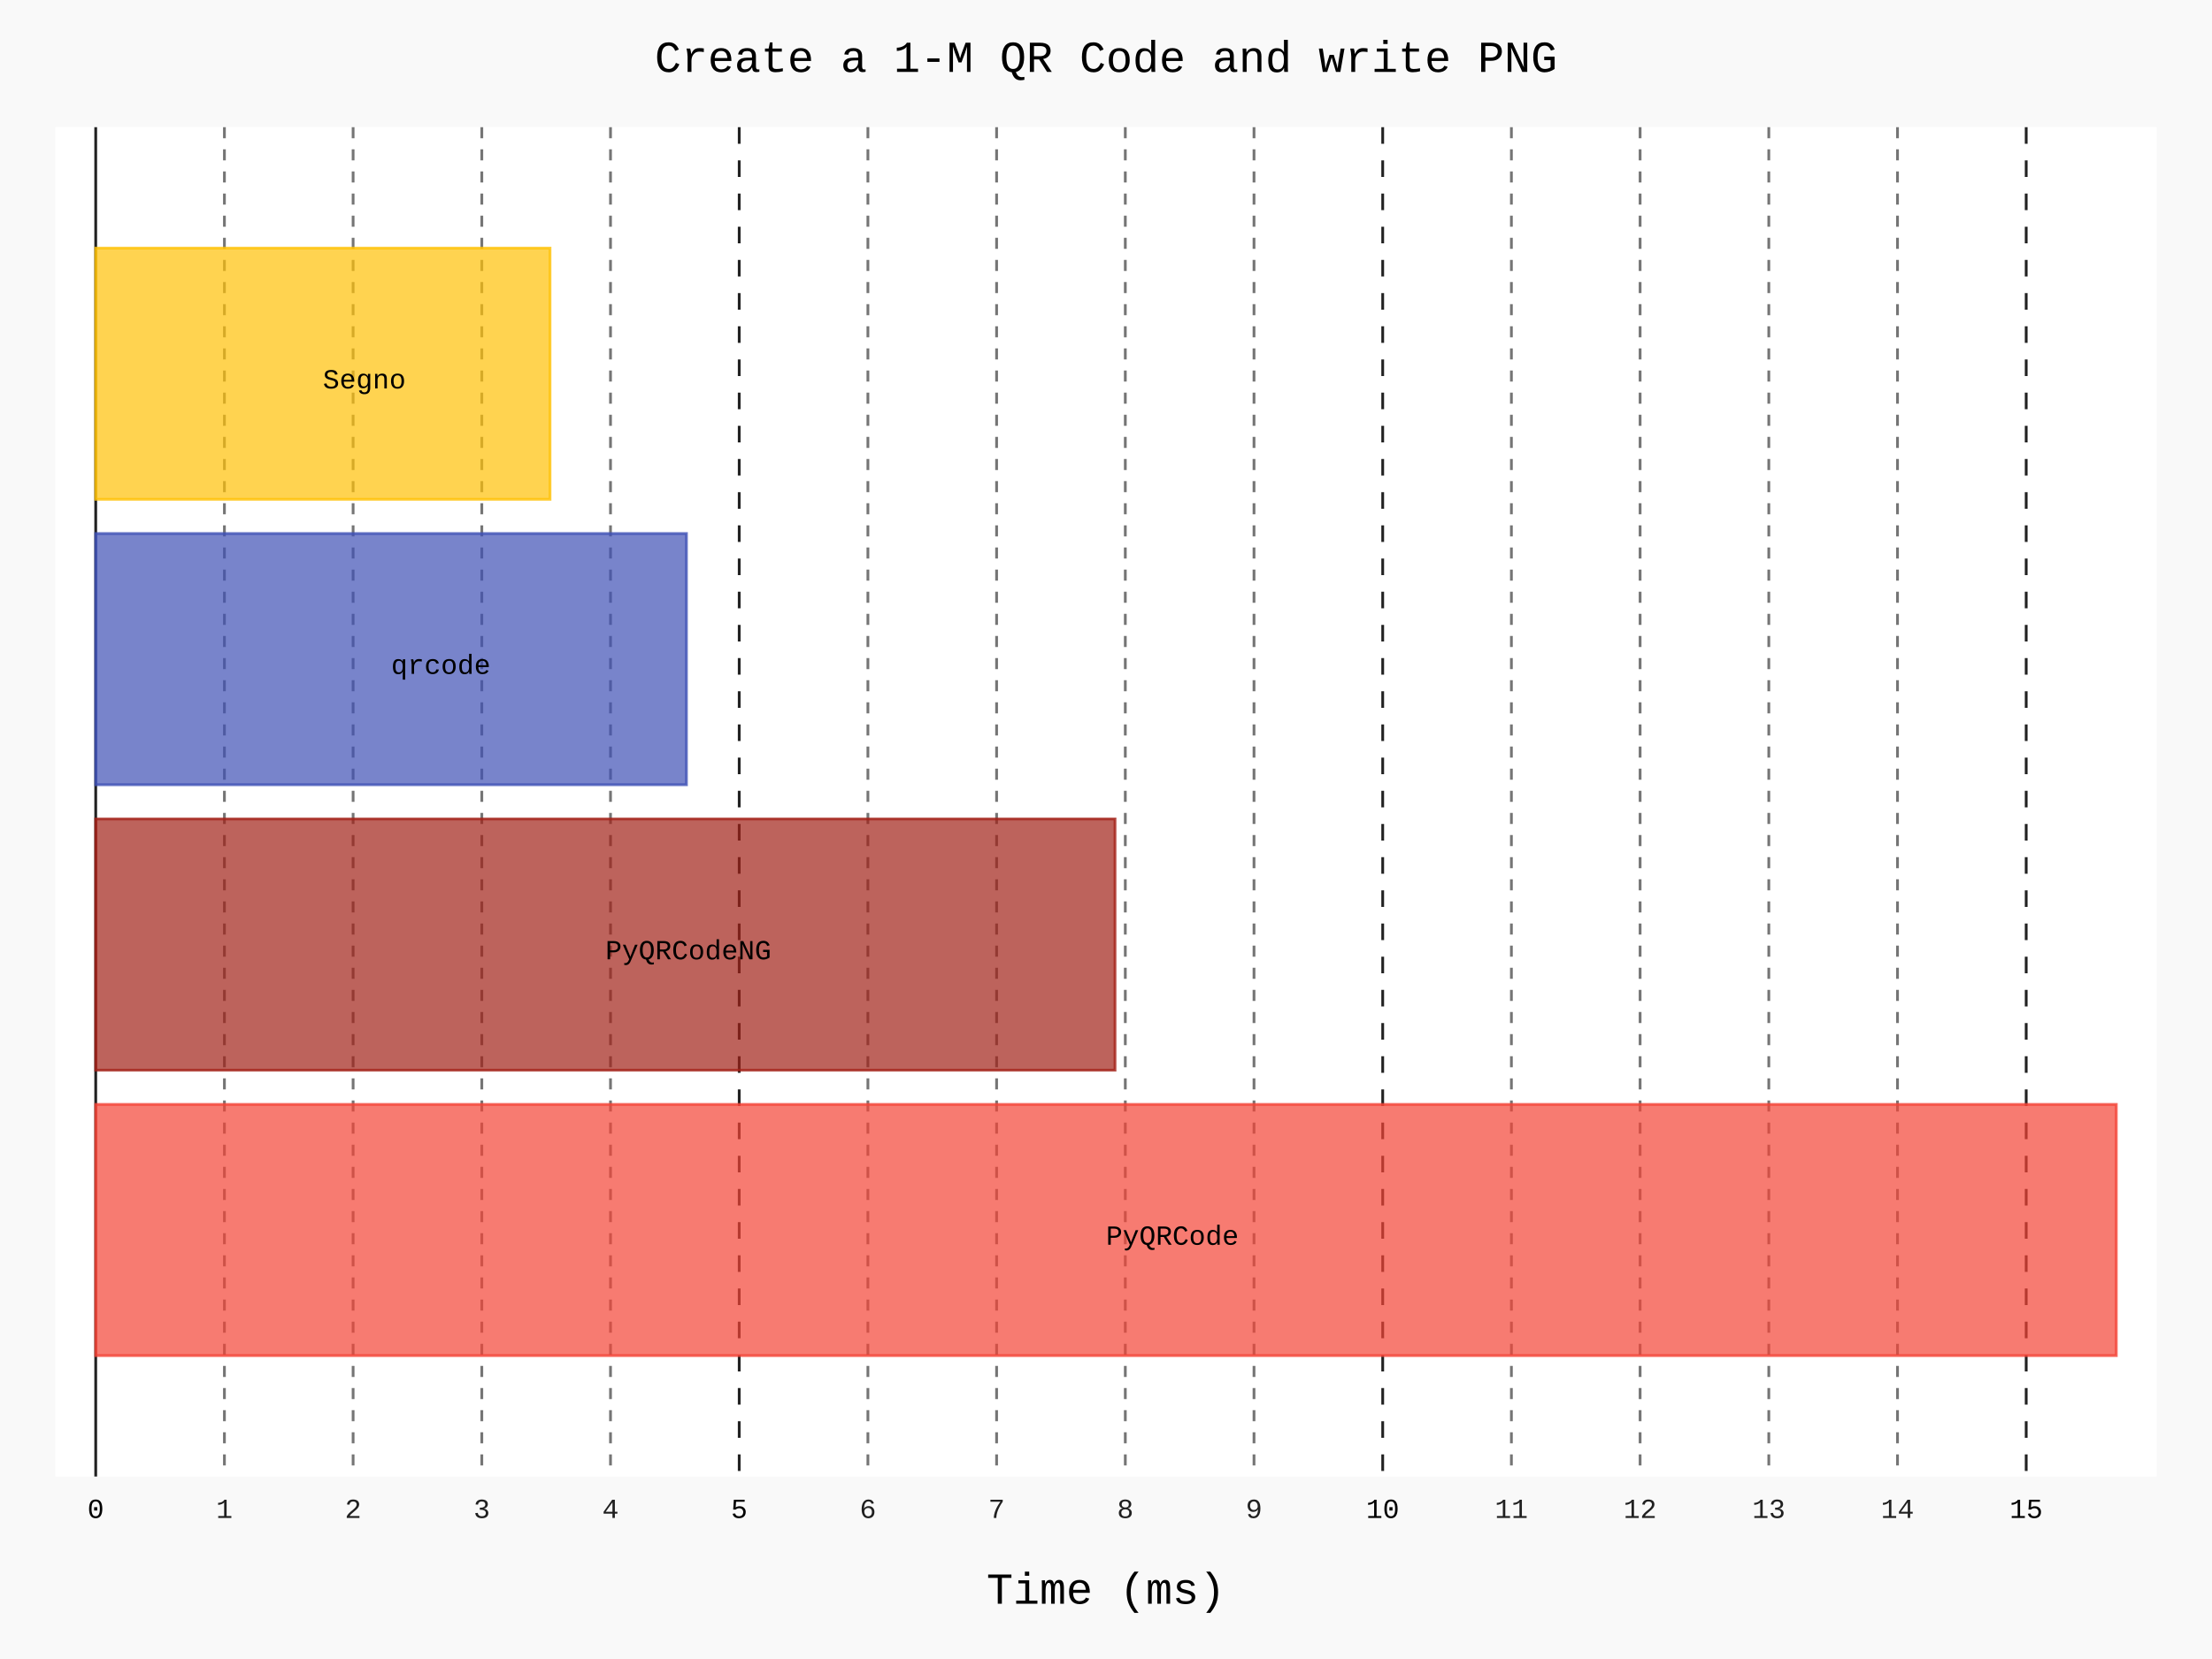
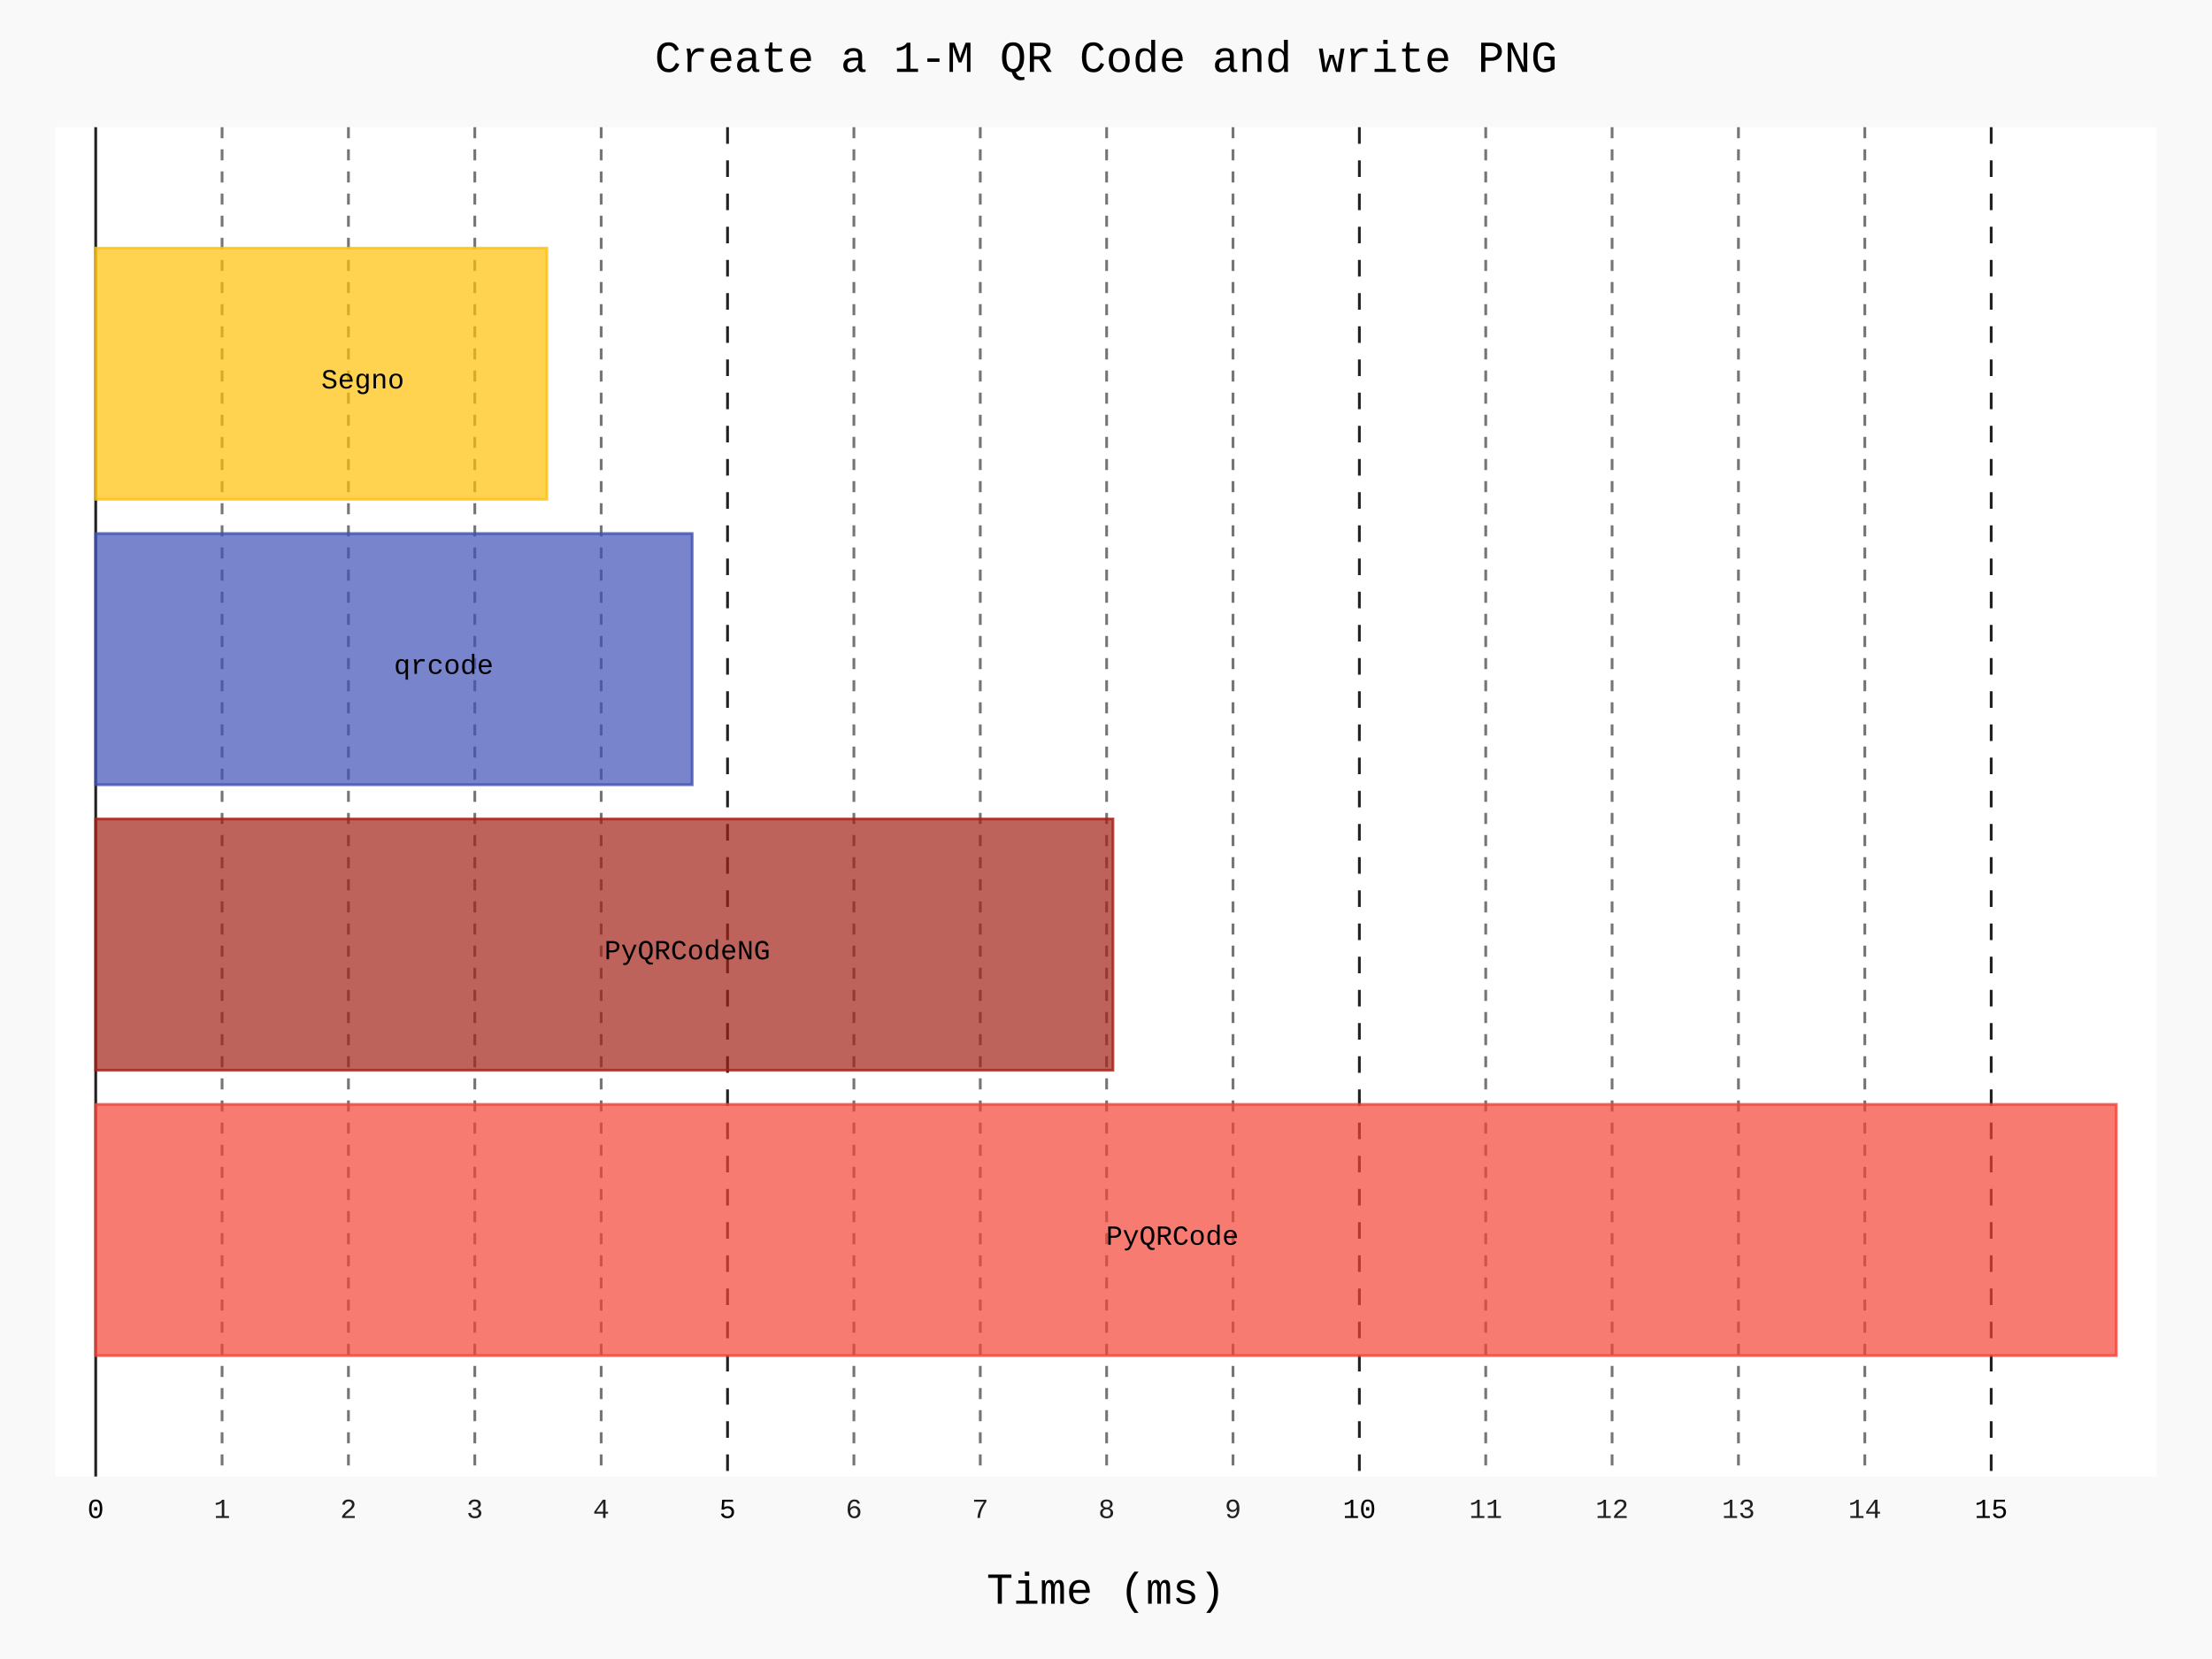
- <svg xmlns="http://www.w3.org/2000/svg" class="pygal-chart" id="chart-c45a442a-f1ae-40aa-8b63-15be644b5cbe" viewBox="0 0 800 600">
+ <svg xmlns="http://www.w3.org/2000/svg" class="pygal-chart" id="chart-6c0a23c7-9cc4-44be-9e7b-d60ea3386502" viewBox="0 0 800 600">
  <defs>
-     <style type="text/css">#chart-c45a442a-f1ae-40aa-8b63-15be644b5cbe{-webkit-user-select:none;-webkit-font-smoothing:antialiased;font-family:Consolas,"Liberation Mono",Menlo,Courier,monospace}#chart-c45a442a-f1ae-40aa-8b63-15be644b5cbe .title{font-family:Consolas,"Liberation Mono",Menlo,Courier,monospace;font-size:16px}#chart-c45a442a-f1ae-40aa-8b63-15be644b5cbe .legends .legend text{font-family:Consolas,"Liberation Mono",Menlo,Courier,monospace;font-size:14px}#chart-c45a442a-f1ae-40aa-8b63-15be644b5cbe .axis text{font-family:Consolas,"Liberation Mono",Menlo,Courier,monospace;font-size:10px}#chart-c45a442a-f1ae-40aa-8b63-15be644b5cbe .axis text.major{font-family:Consolas,"Liberation Mono",Menlo,Courier,monospace;font-size:10px}#chart-c45a442a-f1ae-40aa-8b63-15be644b5cbe .text-overlay text.value{font-family:Consolas,"Liberation Mono",Menlo,Courier,monospace;font-size:16px}#chart-c45a442a-f1ae-40aa-8b63-15be644b5cbe .text-overlay text.label{font-family:Consolas,"Liberation Mono",Menlo,Courier,monospace;font-size:10px}#chart-c45a442a-f1ae-40aa-8b63-15be644b5cbe .tooltip{font-family:Consolas,"Liberation Mono",Menlo,Courier,monospace;font-size:14px}#chart-c45a442a-f1ae-40aa-8b63-15be644b5cbe text.no_data{font-family:Consolas,"Liberation Mono",Menlo,Courier,monospace;font-size:64px}
- #chart-c45a442a-f1ae-40aa-8b63-15be644b5cbe{background-color:rgba(249,249,249,1)}#chart-c45a442a-f1ae-40aa-8b63-15be644b5cbe path,#chart-c45a442a-f1ae-40aa-8b63-15be644b5cbe line,#chart-c45a442a-f1ae-40aa-8b63-15be644b5cbe rect,#chart-c45a442a-f1ae-40aa-8b63-15be644b5cbe circle{-webkit-transition:150ms;-moz-transition:150ms;transition:150ms}#chart-c45a442a-f1ae-40aa-8b63-15be644b5cbe .graph &gt; .background{fill:rgba(249,249,249,1)}#chart-c45a442a-f1ae-40aa-8b63-15be644b5cbe .plot &gt; .background{fill:rgba(255,255,255,1)}#chart-c45a442a-f1ae-40aa-8b63-15be644b5cbe .graph{fill:rgba(0,0,0,.87)}#chart-c45a442a-f1ae-40aa-8b63-15be644b5cbe text.no_data{fill:rgba(0,0,0,1)}#chart-c45a442a-f1ae-40aa-8b63-15be644b5cbe .title{fill:rgba(0,0,0,1)}#chart-c45a442a-f1ae-40aa-8b63-15be644b5cbe .legends .legend text{fill:rgba(0,0,0,.87)}#chart-c45a442a-f1ae-40aa-8b63-15be644b5cbe .legends .legend:hover text{fill:rgba(0,0,0,1)}#chart-c45a442a-f1ae-40aa-8b63-15be644b5cbe .axis .line{stroke:rgba(0,0,0,1)}#chart-c45a442a-f1ae-40aa-8b63-15be644b5cbe .axis .guide.line{stroke:rgba(0,0,0,.54)}#chart-c45a442a-f1ae-40aa-8b63-15be644b5cbe .axis .major.line{stroke:rgba(0,0,0,.87)}#chart-c45a442a-f1ae-40aa-8b63-15be644b5cbe .axis text.major{fill:rgba(0,0,0,1)}#chart-c45a442a-f1ae-40aa-8b63-15be644b5cbe .axis.y .guides:hover .guide.line,#chart-c45a442a-f1ae-40aa-8b63-15be644b5cbe .line-graph .axis.x .guides:hover .guide.line,#chart-c45a442a-f1ae-40aa-8b63-15be644b5cbe .stackedline-graph .axis.x .guides:hover .guide.line,#chart-c45a442a-f1ae-40aa-8b63-15be644b5cbe .xy-graph .axis.x .guides:hover .guide.line{stroke:rgba(0,0,0,1)}#chart-c45a442a-f1ae-40aa-8b63-15be644b5cbe .axis .guides:hover text{fill:rgba(0,0,0,1)}#chart-c45a442a-f1ae-40aa-8b63-15be644b5cbe .reactive{fill-opacity:.7;stroke-opacity:.8}#chart-c45a442a-f1ae-40aa-8b63-15be644b5cbe .ci{stroke:rgba(0,0,0,.87)}#chart-c45a442a-f1ae-40aa-8b63-15be644b5cbe .reactive.active,#chart-c45a442a-f1ae-40aa-8b63-15be644b5cbe .active .reactive{fill-opacity:.8;stroke-opacity:.9;stroke-width:4}#chart-c45a442a-f1ae-40aa-8b63-15be644b5cbe .ci .reactive.active{stroke-width:1.5}#chart-c45a442a-f1ae-40aa-8b63-15be644b5cbe .series text{fill:rgba(0,0,0,1)}#chart-c45a442a-f1ae-40aa-8b63-15be644b5cbe .tooltip rect{fill:rgba(255,255,255,1);stroke:rgba(0,0,0,1);-webkit-transition:opacity 150ms;-moz-transition:opacity 150ms;transition:opacity 150ms}#chart-c45a442a-f1ae-40aa-8b63-15be644b5cbe .tooltip .label{fill:rgba(0,0,0,.87)}#chart-c45a442a-f1ae-40aa-8b63-15be644b5cbe .tooltip .label{fill:rgba(0,0,0,.87)}#chart-c45a442a-f1ae-40aa-8b63-15be644b5cbe .tooltip .legend{font-size:.8em;fill:rgba(0,0,0,.54)}#chart-c45a442a-f1ae-40aa-8b63-15be644b5cbe .tooltip .x_label{font-size:.6em;fill:rgba(0,0,0,1)}#chart-c45a442a-f1ae-40aa-8b63-15be644b5cbe .tooltip .xlink{font-size:.5em;text-decoration:underline}#chart-c45a442a-f1ae-40aa-8b63-15be644b5cbe .tooltip .value{font-size:1.5em}#chart-c45a442a-f1ae-40aa-8b63-15be644b5cbe .bound{font-size:.5em}#chart-c45a442a-f1ae-40aa-8b63-15be644b5cbe .max-value{font-size:.75em;fill:rgba(0,0,0,.54)}#chart-c45a442a-f1ae-40aa-8b63-15be644b5cbe .map-element{fill:rgba(255,255,255,1);stroke:rgba(0,0,0,.54) !important}#chart-c45a442a-f1ae-40aa-8b63-15be644b5cbe .map-element .reactive{fill-opacity:inherit;stroke-opacity:inherit}#chart-c45a442a-f1ae-40aa-8b63-15be644b5cbe .color-0,#chart-c45a442a-f1ae-40aa-8b63-15be644b5cbe .color-0 a:visited{stroke:#F44336;fill:#F44336}#chart-c45a442a-f1ae-40aa-8b63-15be644b5cbe .color-1,#chart-c45a442a-f1ae-40aa-8b63-15be644b5cbe .color-1 a:visited{stroke:#3F51B5;fill:#3F51B5}#chart-c45a442a-f1ae-40aa-8b63-15be644b5cbe .color-2,#chart-c45a442a-f1ae-40aa-8b63-15be644b5cbe .color-2 a:visited{stroke:#009688;fill:#009688}#chart-c45a442a-f1ae-40aa-8b63-15be644b5cbe .color-3,#chart-c45a442a-f1ae-40aa-8b63-15be644b5cbe .color-3 a:visited{stroke:#FFC107;fill:#FFC107}#chart-c45a442a-f1ae-40aa-8b63-15be644b5cbe .text-overlay .color-0 text{fill:black}#chart-c45a442a-f1ae-40aa-8b63-15be644b5cbe .text-overlay .color-1 text{fill:black}#chart-c45a442a-f1ae-40aa-8b63-15be644b5cbe .text-overlay .color-2 text{fill:black}#chart-c45a442a-f1ae-40aa-8b63-15be644b5cbe .text-overlay .color-3 text{fill:black}
- #chart-c45a442a-f1ae-40aa-8b63-15be644b5cbe text.no_data{text-anchor:middle}#chart-c45a442a-f1ae-40aa-8b63-15be644b5cbe .guide.line{fill:none}#chart-c45a442a-f1ae-40aa-8b63-15be644b5cbe .centered{text-anchor:middle}#chart-c45a442a-f1ae-40aa-8b63-15be644b5cbe .title{text-anchor:middle}#chart-c45a442a-f1ae-40aa-8b63-15be644b5cbe .legends .legend text{fill-opacity:1}#chart-c45a442a-f1ae-40aa-8b63-15be644b5cbe .axis.x text{text-anchor:middle}#chart-c45a442a-f1ae-40aa-8b63-15be644b5cbe .axis.x:not(.web) text[transform]{text-anchor:start}#chart-c45a442a-f1ae-40aa-8b63-15be644b5cbe .axis.x:not(.web) text[transform].backwards{text-anchor:end}#chart-c45a442a-f1ae-40aa-8b63-15be644b5cbe .axis.y text{text-anchor:end}#chart-c45a442a-f1ae-40aa-8b63-15be644b5cbe .axis.y text[transform].backwards{text-anchor:start}#chart-c45a442a-f1ae-40aa-8b63-15be644b5cbe .axis.y2 text{text-anchor:start}#chart-c45a442a-f1ae-40aa-8b63-15be644b5cbe .axis.y2 text[transform].backwards{text-anchor:end}#chart-c45a442a-f1ae-40aa-8b63-15be644b5cbe .axis .guide.line{stroke-dasharray:4,4}#chart-c45a442a-f1ae-40aa-8b63-15be644b5cbe .axis .major.guide.line{stroke-dasharray:6,6}#chart-c45a442a-f1ae-40aa-8b63-15be644b5cbe .horizontal .axis.y .guide.line,#chart-c45a442a-f1ae-40aa-8b63-15be644b5cbe .horizontal .axis.y2 .guide.line,#chart-c45a442a-f1ae-40aa-8b63-15be644b5cbe .vertical .axis.x .guide.line{opacity:0}#chart-c45a442a-f1ae-40aa-8b63-15be644b5cbe .horizontal .axis.always_show .guide.line,#chart-c45a442a-f1ae-40aa-8b63-15be644b5cbe .vertical .axis.always_show .guide.line{opacity:1 !important}#chart-c45a442a-f1ae-40aa-8b63-15be644b5cbe .axis.y .guides:hover .guide.line,#chart-c45a442a-f1ae-40aa-8b63-15be644b5cbe .axis.y2 .guides:hover .guide.line,#chart-c45a442a-f1ae-40aa-8b63-15be644b5cbe .axis.x .guides:hover .guide.line{opacity:1}#chart-c45a442a-f1ae-40aa-8b63-15be644b5cbe .axis .guides:hover text{opacity:1}#chart-c45a442a-f1ae-40aa-8b63-15be644b5cbe .nofill{fill:none}#chart-c45a442a-f1ae-40aa-8b63-15be644b5cbe .subtle-fill{fill-opacity:.2}#chart-c45a442a-f1ae-40aa-8b63-15be644b5cbe .dot{stroke-width:1px;fill-opacity:1}#chart-c45a442a-f1ae-40aa-8b63-15be644b5cbe .dot.active{stroke-width:5px}#chart-c45a442a-f1ae-40aa-8b63-15be644b5cbe .dot.negative{fill:transparent}#chart-c45a442a-f1ae-40aa-8b63-15be644b5cbe text,#chart-c45a442a-f1ae-40aa-8b63-15be644b5cbe tspan{stroke:none !important}#chart-c45a442a-f1ae-40aa-8b63-15be644b5cbe .series text.active{opacity:1}#chart-c45a442a-f1ae-40aa-8b63-15be644b5cbe .tooltip rect{fill-opacity:.95;stroke-width:.5}#chart-c45a442a-f1ae-40aa-8b63-15be644b5cbe .tooltip text{fill-opacity:1}#chart-c45a442a-f1ae-40aa-8b63-15be644b5cbe .showable{visibility:hidden}#chart-c45a442a-f1ae-40aa-8b63-15be644b5cbe .showable.shown{visibility:visible}#chart-c45a442a-f1ae-40aa-8b63-15be644b5cbe .gauge-background{fill:rgba(229,229,229,1);stroke:none}#chart-c45a442a-f1ae-40aa-8b63-15be644b5cbe .bg-lines{stroke:rgba(249,249,249,1);stroke-width:2px}</style>
+     <style type="text/css">#chart-6c0a23c7-9cc4-44be-9e7b-d60ea3386502{-webkit-user-select:none;-webkit-font-smoothing:antialiased;font-family:Consolas,"Liberation Mono",Menlo,Courier,monospace}#chart-6c0a23c7-9cc4-44be-9e7b-d60ea3386502 .title{font-family:Consolas,"Liberation Mono",Menlo,Courier,monospace;font-size:16px}#chart-6c0a23c7-9cc4-44be-9e7b-d60ea3386502 .legends .legend text{font-family:Consolas,"Liberation Mono",Menlo,Courier,monospace;font-size:14px}#chart-6c0a23c7-9cc4-44be-9e7b-d60ea3386502 .axis text{font-family:Consolas,"Liberation Mono",Menlo,Courier,monospace;font-size:10px}#chart-6c0a23c7-9cc4-44be-9e7b-d60ea3386502 .axis text.major{font-family:Consolas,"Liberation Mono",Menlo,Courier,monospace;font-size:10px}#chart-6c0a23c7-9cc4-44be-9e7b-d60ea3386502 .text-overlay text.value{font-family:Consolas,"Liberation Mono",Menlo,Courier,monospace;font-size:16px}#chart-6c0a23c7-9cc4-44be-9e7b-d60ea3386502 .text-overlay text.label{font-family:Consolas,"Liberation Mono",Menlo,Courier,monospace;font-size:10px}#chart-6c0a23c7-9cc4-44be-9e7b-d60ea3386502 .tooltip{font-family:Consolas,"Liberation Mono",Menlo,Courier,monospace;font-size:14px}#chart-6c0a23c7-9cc4-44be-9e7b-d60ea3386502 text.no_data{font-family:Consolas,"Liberation Mono",Menlo,Courier,monospace;font-size:64px}
+ #chart-6c0a23c7-9cc4-44be-9e7b-d60ea3386502{background-color:rgba(249,249,249,1)}#chart-6c0a23c7-9cc4-44be-9e7b-d60ea3386502 path,#chart-6c0a23c7-9cc4-44be-9e7b-d60ea3386502 line,#chart-6c0a23c7-9cc4-44be-9e7b-d60ea3386502 rect,#chart-6c0a23c7-9cc4-44be-9e7b-d60ea3386502 circle{-webkit-transition:150ms;-moz-transition:150ms;transition:150ms}#chart-6c0a23c7-9cc4-44be-9e7b-d60ea3386502 .graph &gt; .background{fill:rgba(249,249,249,1)}#chart-6c0a23c7-9cc4-44be-9e7b-d60ea3386502 .plot &gt; .background{fill:rgba(255,255,255,1)}#chart-6c0a23c7-9cc4-44be-9e7b-d60ea3386502 .graph{fill:rgba(0,0,0,.87)}#chart-6c0a23c7-9cc4-44be-9e7b-d60ea3386502 text.no_data{fill:rgba(0,0,0,1)}#chart-6c0a23c7-9cc4-44be-9e7b-d60ea3386502 .title{fill:rgba(0,0,0,1)}#chart-6c0a23c7-9cc4-44be-9e7b-d60ea3386502 .legends .legend text{fill:rgba(0,0,0,.87)}#chart-6c0a23c7-9cc4-44be-9e7b-d60ea3386502 .legends .legend:hover text{fill:rgba(0,0,0,1)}#chart-6c0a23c7-9cc4-44be-9e7b-d60ea3386502 .axis .line{stroke:rgba(0,0,0,1)}#chart-6c0a23c7-9cc4-44be-9e7b-d60ea3386502 .axis .guide.line{stroke:rgba(0,0,0,.54)}#chart-6c0a23c7-9cc4-44be-9e7b-d60ea3386502 .axis .major.line{stroke:rgba(0,0,0,.87)}#chart-6c0a23c7-9cc4-44be-9e7b-d60ea3386502 .axis text.major{fill:rgba(0,0,0,1)}#chart-6c0a23c7-9cc4-44be-9e7b-d60ea3386502 .axis.y .guides:hover .guide.line,#chart-6c0a23c7-9cc4-44be-9e7b-d60ea3386502 .line-graph .axis.x .guides:hover .guide.line,#chart-6c0a23c7-9cc4-44be-9e7b-d60ea3386502 .stackedline-graph .axis.x .guides:hover .guide.line,#chart-6c0a23c7-9cc4-44be-9e7b-d60ea3386502 .xy-graph .axis.x .guides:hover .guide.line{stroke:rgba(0,0,0,1)}#chart-6c0a23c7-9cc4-44be-9e7b-d60ea3386502 .axis .guides:hover text{fill:rgba(0,0,0,1)}#chart-6c0a23c7-9cc4-44be-9e7b-d60ea3386502 .reactive{fill-opacity:.7;stroke-opacity:.8}#chart-6c0a23c7-9cc4-44be-9e7b-d60ea3386502 .ci{stroke:rgba(0,0,0,.87)}#chart-6c0a23c7-9cc4-44be-9e7b-d60ea3386502 .reactive.active,#chart-6c0a23c7-9cc4-44be-9e7b-d60ea3386502 .active .reactive{fill-opacity:.8;stroke-opacity:.9;stroke-width:4}#chart-6c0a23c7-9cc4-44be-9e7b-d60ea3386502 .ci .reactive.active{stroke-width:1.5}#chart-6c0a23c7-9cc4-44be-9e7b-d60ea3386502 .series text{fill:rgba(0,0,0,1)}#chart-6c0a23c7-9cc4-44be-9e7b-d60ea3386502 .tooltip rect{fill:rgba(255,255,255,1);stroke:rgba(0,0,0,1);-webkit-transition:opacity 150ms;-moz-transition:opacity 150ms;transition:opacity 150ms}#chart-6c0a23c7-9cc4-44be-9e7b-d60ea3386502 .tooltip .label{fill:rgba(0,0,0,.87)}#chart-6c0a23c7-9cc4-44be-9e7b-d60ea3386502 .tooltip .label{fill:rgba(0,0,0,.87)}#chart-6c0a23c7-9cc4-44be-9e7b-d60ea3386502 .tooltip .legend{font-size:.8em;fill:rgba(0,0,0,.54)}#chart-6c0a23c7-9cc4-44be-9e7b-d60ea3386502 .tooltip .x_label{font-size:.6em;fill:rgba(0,0,0,1)}#chart-6c0a23c7-9cc4-44be-9e7b-d60ea3386502 .tooltip .xlink{font-size:.5em;text-decoration:underline}#chart-6c0a23c7-9cc4-44be-9e7b-d60ea3386502 .tooltip .value{font-size:1.5em}#chart-6c0a23c7-9cc4-44be-9e7b-d60ea3386502 .bound{font-size:.5em}#chart-6c0a23c7-9cc4-44be-9e7b-d60ea3386502 .max-value{font-size:.75em;fill:rgba(0,0,0,.54)}#chart-6c0a23c7-9cc4-44be-9e7b-d60ea3386502 .map-element{fill:rgba(255,255,255,1);stroke:rgba(0,0,0,.54) !important}#chart-6c0a23c7-9cc4-44be-9e7b-d60ea3386502 .map-element .reactive{fill-opacity:inherit;stroke-opacity:inherit}#chart-6c0a23c7-9cc4-44be-9e7b-d60ea3386502 .color-0,#chart-6c0a23c7-9cc4-44be-9e7b-d60ea3386502 .color-0 a:visited{stroke:#F44336;fill:#F44336}#chart-6c0a23c7-9cc4-44be-9e7b-d60ea3386502 .color-1,#chart-6c0a23c7-9cc4-44be-9e7b-d60ea3386502 .color-1 a:visited{stroke:#3F51B5;fill:#3F51B5}#chart-6c0a23c7-9cc4-44be-9e7b-d60ea3386502 .color-2,#chart-6c0a23c7-9cc4-44be-9e7b-d60ea3386502 .color-2 a:visited{stroke:#009688;fill:#009688}#chart-6c0a23c7-9cc4-44be-9e7b-d60ea3386502 .color-3,#chart-6c0a23c7-9cc4-44be-9e7b-d60ea3386502 .color-3 a:visited{stroke:#FFC107;fill:#FFC107}#chart-6c0a23c7-9cc4-44be-9e7b-d60ea3386502 .text-overlay .color-0 text{fill:black}#chart-6c0a23c7-9cc4-44be-9e7b-d60ea3386502 .text-overlay .color-1 text{fill:black}#chart-6c0a23c7-9cc4-44be-9e7b-d60ea3386502 .text-overlay .color-2 text{fill:black}#chart-6c0a23c7-9cc4-44be-9e7b-d60ea3386502 .text-overlay .color-3 text{fill:black}
+ #chart-6c0a23c7-9cc4-44be-9e7b-d60ea3386502 text.no_data{text-anchor:middle}#chart-6c0a23c7-9cc4-44be-9e7b-d60ea3386502 .guide.line{fill:none}#chart-6c0a23c7-9cc4-44be-9e7b-d60ea3386502 .centered{text-anchor:middle}#chart-6c0a23c7-9cc4-44be-9e7b-d60ea3386502 .title{text-anchor:middle}#chart-6c0a23c7-9cc4-44be-9e7b-d60ea3386502 .legends .legend text{fill-opacity:1}#chart-6c0a23c7-9cc4-44be-9e7b-d60ea3386502 .axis.x text{text-anchor:middle}#chart-6c0a23c7-9cc4-44be-9e7b-d60ea3386502 .axis.x:not(.web) text[transform]{text-anchor:start}#chart-6c0a23c7-9cc4-44be-9e7b-d60ea3386502 .axis.x:not(.web) text[transform].backwards{text-anchor:end}#chart-6c0a23c7-9cc4-44be-9e7b-d60ea3386502 .axis.y text{text-anchor:end}#chart-6c0a23c7-9cc4-44be-9e7b-d60ea3386502 .axis.y text[transform].backwards{text-anchor:start}#chart-6c0a23c7-9cc4-44be-9e7b-d60ea3386502 .axis.y2 text{text-anchor:start}#chart-6c0a23c7-9cc4-44be-9e7b-d60ea3386502 .axis.y2 text[transform].backwards{text-anchor:end}#chart-6c0a23c7-9cc4-44be-9e7b-d60ea3386502 .axis .guide.line{stroke-dasharray:4,4}#chart-6c0a23c7-9cc4-44be-9e7b-d60ea3386502 .axis .major.guide.line{stroke-dasharray:6,6}#chart-6c0a23c7-9cc4-44be-9e7b-d60ea3386502 .horizontal .axis.y .guide.line,#chart-6c0a23c7-9cc4-44be-9e7b-d60ea3386502 .horizontal .axis.y2 .guide.line,#chart-6c0a23c7-9cc4-44be-9e7b-d60ea3386502 .vertical .axis.x .guide.line{opacity:0}#chart-6c0a23c7-9cc4-44be-9e7b-d60ea3386502 .horizontal .axis.always_show .guide.line,#chart-6c0a23c7-9cc4-44be-9e7b-d60ea3386502 .vertical .axis.always_show .guide.line{opacity:1 !important}#chart-6c0a23c7-9cc4-44be-9e7b-d60ea3386502 .axis.y .guides:hover .guide.line,#chart-6c0a23c7-9cc4-44be-9e7b-d60ea3386502 .axis.y2 .guides:hover .guide.line,#chart-6c0a23c7-9cc4-44be-9e7b-d60ea3386502 .axis.x .guides:hover .guide.line{opacity:1}#chart-6c0a23c7-9cc4-44be-9e7b-d60ea3386502 .axis .guides:hover text{opacity:1}#chart-6c0a23c7-9cc4-44be-9e7b-d60ea3386502 .nofill{fill:none}#chart-6c0a23c7-9cc4-44be-9e7b-d60ea3386502 .subtle-fill{fill-opacity:.2}#chart-6c0a23c7-9cc4-44be-9e7b-d60ea3386502 .dot{stroke-width:1px;fill-opacity:1}#chart-6c0a23c7-9cc4-44be-9e7b-d60ea3386502 .dot.active{stroke-width:5px}#chart-6c0a23c7-9cc4-44be-9e7b-d60ea3386502 .dot.negative{fill:transparent}#chart-6c0a23c7-9cc4-44be-9e7b-d60ea3386502 text,#chart-6c0a23c7-9cc4-44be-9e7b-d60ea3386502 tspan{stroke:none !important}#chart-6c0a23c7-9cc4-44be-9e7b-d60ea3386502 .series text.active{opacity:1}#chart-6c0a23c7-9cc4-44be-9e7b-d60ea3386502 .tooltip rect{fill-opacity:.95;stroke-width:.5}#chart-6c0a23c7-9cc4-44be-9e7b-d60ea3386502 .tooltip text{fill-opacity:1}#chart-6c0a23c7-9cc4-44be-9e7b-d60ea3386502 .showable{visibility:hidden}#chart-6c0a23c7-9cc4-44be-9e7b-d60ea3386502 .showable.shown{visibility:visible}#chart-6c0a23c7-9cc4-44be-9e7b-d60ea3386502 .gauge-background{fill:rgba(229,229,229,1);stroke:none}#chart-6c0a23c7-9cc4-44be-9e7b-d60ea3386502 .bg-lines{stroke:rgba(249,249,249,1);stroke-width:2px}</style>
  </defs>
  <g class="graph horizontalbar-graph horizontal">
    <rect class="background" height="600" width="800" x="0" y="0" />
    <g class="plot" transform="translate(20, 46)">
      <rect class="background" height="488" width="760" x="0" y="0" />
      <g class="axis x always_show">
        <g class="guides">
          <path class="axis major line" d="M14.615 0 v488" />
          <text class="major" x="14.615" y="503.0">0</text>
        </g>
        <g class="guides">
-           <path class="guide line" d="M61.161 0 v488" />
-           <text class="" x="61.161" y="503.0">1</text>
+           <path class="guide line" d="M60.317 0 v488" />
+           <text class="" x="60.317" y="503.0">1</text>
        </g>
        <g class="guides">
-           <path class="guide line" d="M107.707 0 v488" />
-           <text class="" x="107.707" y="503.0">2</text>
+           <path class="guide line" d="M106.019 0 v488" />
+           <text class="" x="106.019" y="503.0">2</text>
        </g>
        <g class="guides">
-           <path class="guide line" d="M154.253 0 v488" />
-           <text class="" x="154.253" y="503.0">3</text>
+           <path class="guide line" d="M151.72 0 v488" />
+           <text class="" x="151.72" y="503.0">3</text>
        </g>
        <g class="guides">
-           <path class="guide line" d="M200.799 0 v488" />
-           <text class="" x="200.799" y="503.0">4</text>
+           <path class="guide line" d="M197.422 0 v488" />
+           <text class="" x="197.422" y="503.0">4</text>
        </g>
        <g class="guides">
-           <path class="major guide line" d="M247.344 0 v488" />
-           <text class="major" x="247.344" y="503.0">5</text>
+           <path class="major guide line" d="M243.124 0 v488" />
+           <text class="major" x="243.124" y="503.0">5</text>
        </g>
        <g class="guides">
-           <path class="guide line" d="M293.89 0 v488" />
-           <text class="" x="293.89" y="503.0">6</text>
+           <path class="guide line" d="M288.825 0 v488" />
+           <text class="" x="288.825" y="503.0">6</text>
        </g>
        <g class="guides">
-           <path class="guide line" d="M340.436 0 v488" />
-           <text class="" x="340.436" y="503.0">7</text>
+           <path class="guide line" d="M334.527 0 v488" />
+           <text class="" x="334.527" y="503.0">7</text>
        </g>
        <g class="guides">
-           <path class="guide line" d="M386.982 0 v488" />
-           <text class="" x="386.982" y="503.0">8</text>
+           <path class="guide line" d="M380.229 0 v488" />
+           <text class="" x="380.229" y="503.0">8</text>
        </g>
        <g class="guides">
-           <path class="guide line" d="M433.528 0 v488" />
-           <text class="" x="433.528" y="503.0">9</text>
+           <path class="guide line" d="M425.93 0 v488" />
+           <text class="" x="425.93" y="503.0">9</text>
        </g>
        <g class="guides">
-           <path class="major guide line" d="M480.073 0 v488" />
-           <text class="major" x="480.073" y="503.0">10</text>
+           <path class="major guide line" d="M471.632 0 v488" />
+           <text class="major" x="471.632" y="503.0">10</text>
        </g>
        <g class="guides">
-           <path class="guide line" d="M526.619 0 v488" />
-           <text class="" x="526.619" y="503.0">11</text>
+           <path class="guide line" d="M517.333 0 v488" />
+           <text class="" x="517.333" y="503.0">11</text>
        </g>
        <g class="guides">
-           <path class="guide line" d="M573.165 0 v488" />
-           <text class="" x="573.165" y="503.0">12</text>
+           <path class="guide line" d="M563.035 0 v488" />
+           <text class="" x="563.035" y="503.0">12</text>
        </g>
        <g class="guides">
-           <path class="guide line" d="M619.711 0 v488" />
-           <text class="" x="619.711" y="503.0">13</text>
+           <path class="guide line" d="M608.737 0 v488" />
+           <text class="" x="608.737" y="503.0">13</text>
        </g>
        <g class="guides">
-           <path class="guide line" d="M666.257 0 v488" />
-           <text class="" x="666.257" y="503.0">14</text>
+           <path class="guide line" d="M654.438 0 v488" />
+           <text class="" x="654.438" y="503.0">14</text>
        </g>
        <g class="guides">
-           <path class="major guide line" d="M712.803 0 v488" />
-           <text class="major" x="712.803" y="503.0">15</text>
+           <path class="major guide line" d="M700.14 0 v488" />
+           <text class="major" x="700.14" y="503.0">15</text>
        </g>
      </g>
      <g class="series serie-3 color-3">
        <g class="bars">
          <g class="bar" style="fill: #F44336; stroke: #F44336">
            <rect class="rect reactive tooltip-trigger" height="90.843" rx="0" ry="0" width="730.769" x="14.615" y="353.425" />
          </g>
        </g>
      </g>
      <g class="series serie-2 color-2">
        <g class="bars">
          <g class="bar" style="fill: #A22118; stroke: #A22118">
-             <rect class="rect reactive tooltip-trigger" height="90.843" rx="0" ry="0" width="368.643" x="14.615" y="250.194" />
+             <rect class="rect reactive tooltip-trigger" height="90.843" rx="0" ry="0" width="367.898" x="14.615" y="250.194" />
          </g>
        </g>
      </g>
      <g class="series serie-1 color-1">
        <g class="bars">
          <g class="bar" style="fill: #3F51B5; stroke: #3F51B5">
-             <rect class="rect reactive tooltip-trigger" height="90.843" rx="0" ry="0" width="213.645" x="14.615" y="146.963" />
+             <rect class="rect reactive tooltip-trigger" height="90.843" rx="0" ry="0" width="215.712" x="14.615" y="146.963" />
          </g>
        </g>
      </g>
      <g class="series serie-0 color-0">
        <g class="bars">
          <g class="bar" style="fill: #FFC107; stroke: #FFC107">
-             <rect class="rect reactive tooltip-trigger" height="90.843" rx="0" ry="0" width="164.307" x="14.615" y="43.732" />
+             <rect class="rect reactive tooltip-trigger" height="90.843" rx="0" ry="0" width="163.155" x="14.615" y="43.732" />
          </g>
        </g>
      </g>
    </g>
    <g class="titles">
      <text class="title plot_title" x="400.0" y="26">Create a 1-M QR Code and write PNG</text>
      <text class="title" x="400.0" y="580">Time (ms)</text>
    </g>
    <g class="plot overlay" transform="translate(20, 46)">
      <g class="series serie-3 color-3" />
      <g class="series serie-2 color-2" />
      <g class="series serie-1 color-1" />
      <g class="series serie-0 color-0" />
    </g>
    <g class="plot text-overlay" transform="translate(20, 46)">
      <g class="series serie-3 color-3">
-         <text class="label" x="380.0" y="404.179">PyQRCode</text>
+         <text class="label" x="380" y="404.179">PyQRCode</text>
      </g>
      <g class="series serie-2 color-2">
-         <text class="label" x="198.937" y="300.949">PyQRCodeNG</text>
+         <text class="label" x="198.564" y="300.949">PyQRCodeNG</text>
      </g>
      <g class="series serie-1 color-1">
-         <text class="label" x="121.438" y="197.718">qrcode</text>
+         <text class="label" x="122.471" y="197.718">qrcode</text>
      </g>
      <g class="series serie-0 color-0">
-         <text class="label" x="96.769" y="94.487">Segno</text>
+         <text class="label" x="96.193" y="94.487">Segno</text>
      </g>
    </g>
    <g class="plot tooltip-overlay" transform="translate(20, 46)">
      <g class="tooltip" style="opacity: 0" transform="translate(0 0)">
        <rect class="tooltip-box" height="0" rx="0" ry="0" width="0" />
        <g class="text" />
      </g>
    </g>
  </g>
</svg>
